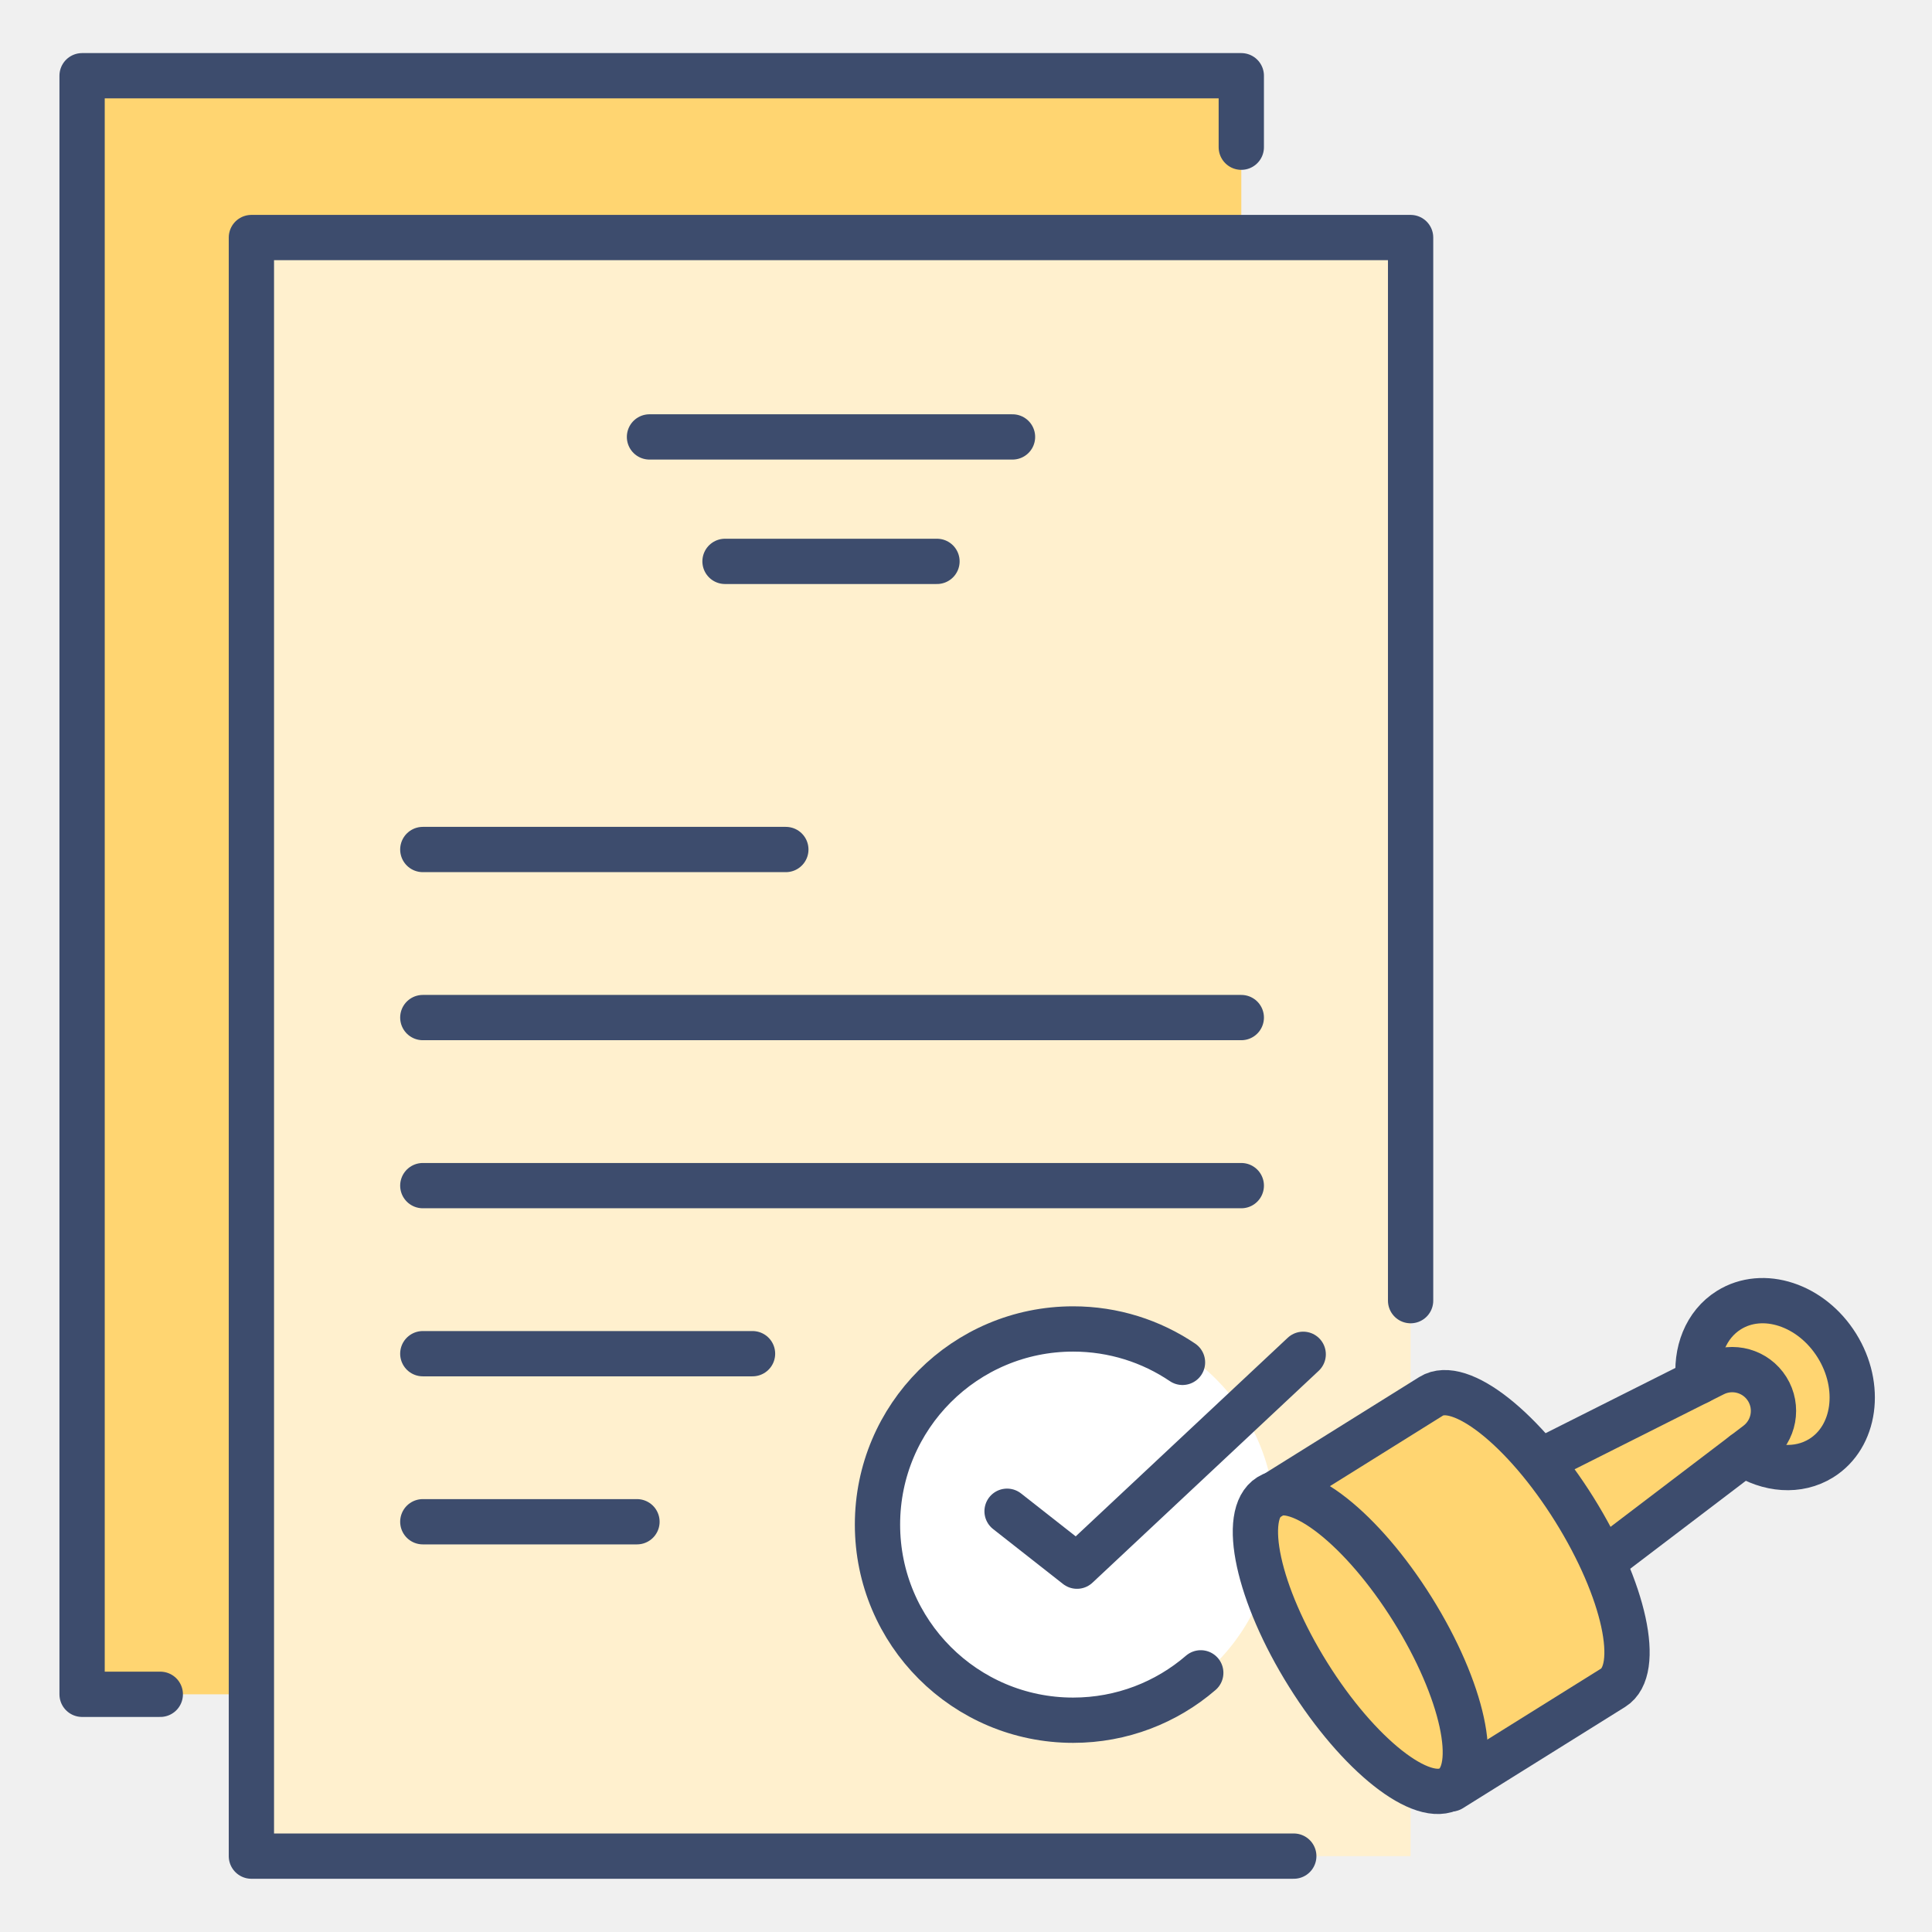
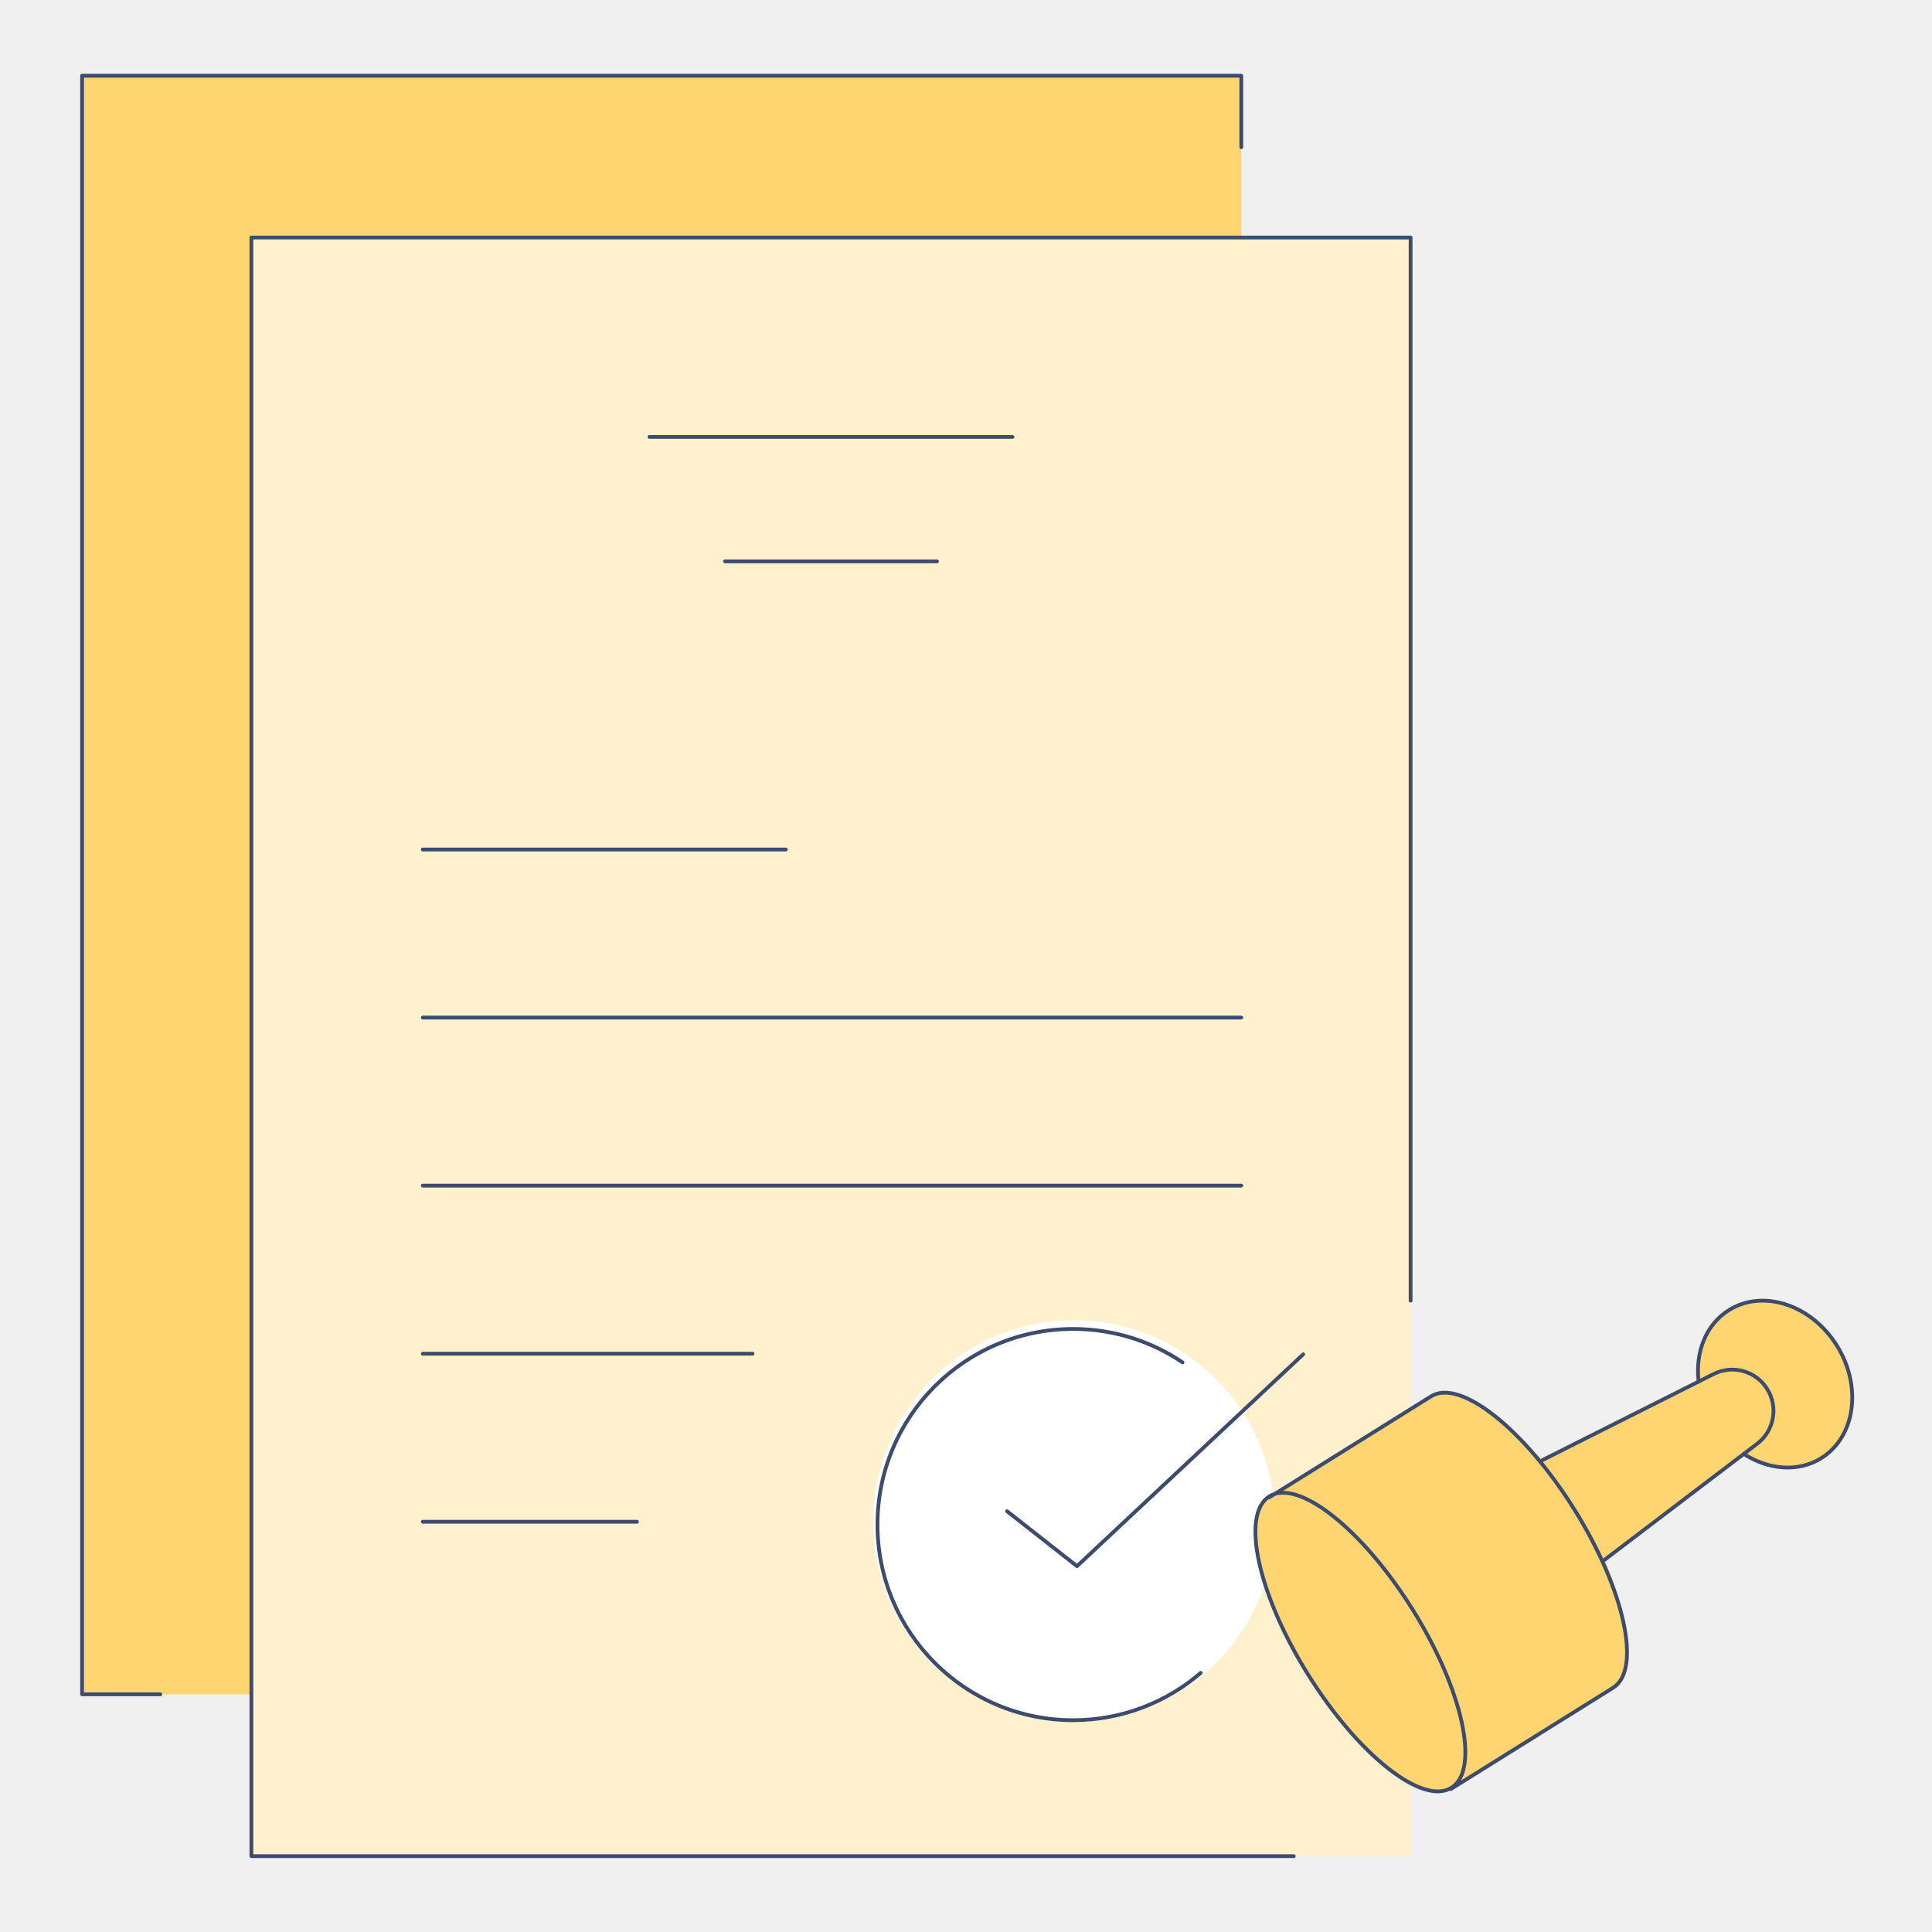
<svg xmlns="http://www.w3.org/2000/svg" id="Layer_2" enable-background="new 0 0 512 512" viewBox="0 0 512 512">
  <g>
    <path d="m21.755 20.069h307.201v428.939h-307.201z" fill="#ffd571" />
    <path d="m66.623 62.952h307.201v428.939h-307.201z" fill="#fff0ce" />
    <circle cx="284.635" cy="403.098" fill="#fff" r="53.21" />
    <path d="m486.789 356.587c-6.761-10.831-19.569-15.038-28.608-9.396-6.133 3.828-8.955 11.208-8.024 18.94v.001l-41.404 20.813s-21.506-22.399-29.484-16.914l-42.967 26.82c-7.643 4.771-3.046 25.93 10.268 47.26s30.303 34.754 37.946 29.983l42.967-26.82c9.738-7.157-2.245-33.916-2.245-33.916l36.884-28.054v.001c6.537 4.233 14.406 4.939 20.54 1.111 9.041-5.643 10.888-18.997 4.127-29.829z" fill="#ffd571" />
-     <g style="fill:none;stroke:#3d4c6d;stroke-linecap:round;stroke-linejoin:round;stroke-miterlimit:10;stroke-width:12">
+     <g style="fill:none;stroke:#3d4c6d;stroke-linecap:round;stroke-linejoin:round;stroke-miterlimit:10;strokeWidth:12">
      <path d="m342.865 491.892h-276.242v-428.94h307.201v281.734" />
      <path d="m42.478 449.008h-20.723v-428.939h307.201v18.94" />
      <path d="m172.121 115.79h96.205" />
      <g>
        <path d="m112.05 225.129h96.205" />
        <path d="m112.05 269.666h216.906" />
        <path d="m112.05 314.204h216.906" />
        <path d="m112.05 358.742h87.378" />
        <path d="m112.05 403.279h56.753" />
      </g>
      <path d="m192.138 148.77h56.171" />
      <path d="m318.214 443.32c-9.08 7.824-20.901 12.555-33.827 12.555-28.633 0-51.844-23.211-51.844-51.844s23.211-51.844 51.844-51.844c10.737 0 20.712 3.264 28.987 8.854" />
      <g>
        <ellipse cx="360.41" cy="435.473" rx="16.314" ry="45.528" transform="matrix(.848 -.53 .53 .848 -175.915 256.901)" />
        <path d="m336.303 396.852 42.967-26.82c7.643-4.771 24.632 8.653 37.946 29.983s17.911 42.489 10.268 47.26l-42.967 26.82" />
        <path d="m425.24 413.358 40.437-30.756c4.496-3.42 5.647-9.702 2.656-14.494-2.991-4.792-9.14-6.517-14.188-3.98l-45.392 22.818" />
        <path d="m450.157 366.132c-.932-7.733 1.89-15.112 8.024-18.94 9.039-5.642 21.848-1.436 28.608 9.396 6.761 10.831 4.914 24.186-4.125 29.828-6.133 3.828-14.002 3.122-20.54-1.111" />
      </g>
      <path d="m266.884 400.495 18.532 14.556 59.945-56.146" />
    </g>
  </g>
</svg>
